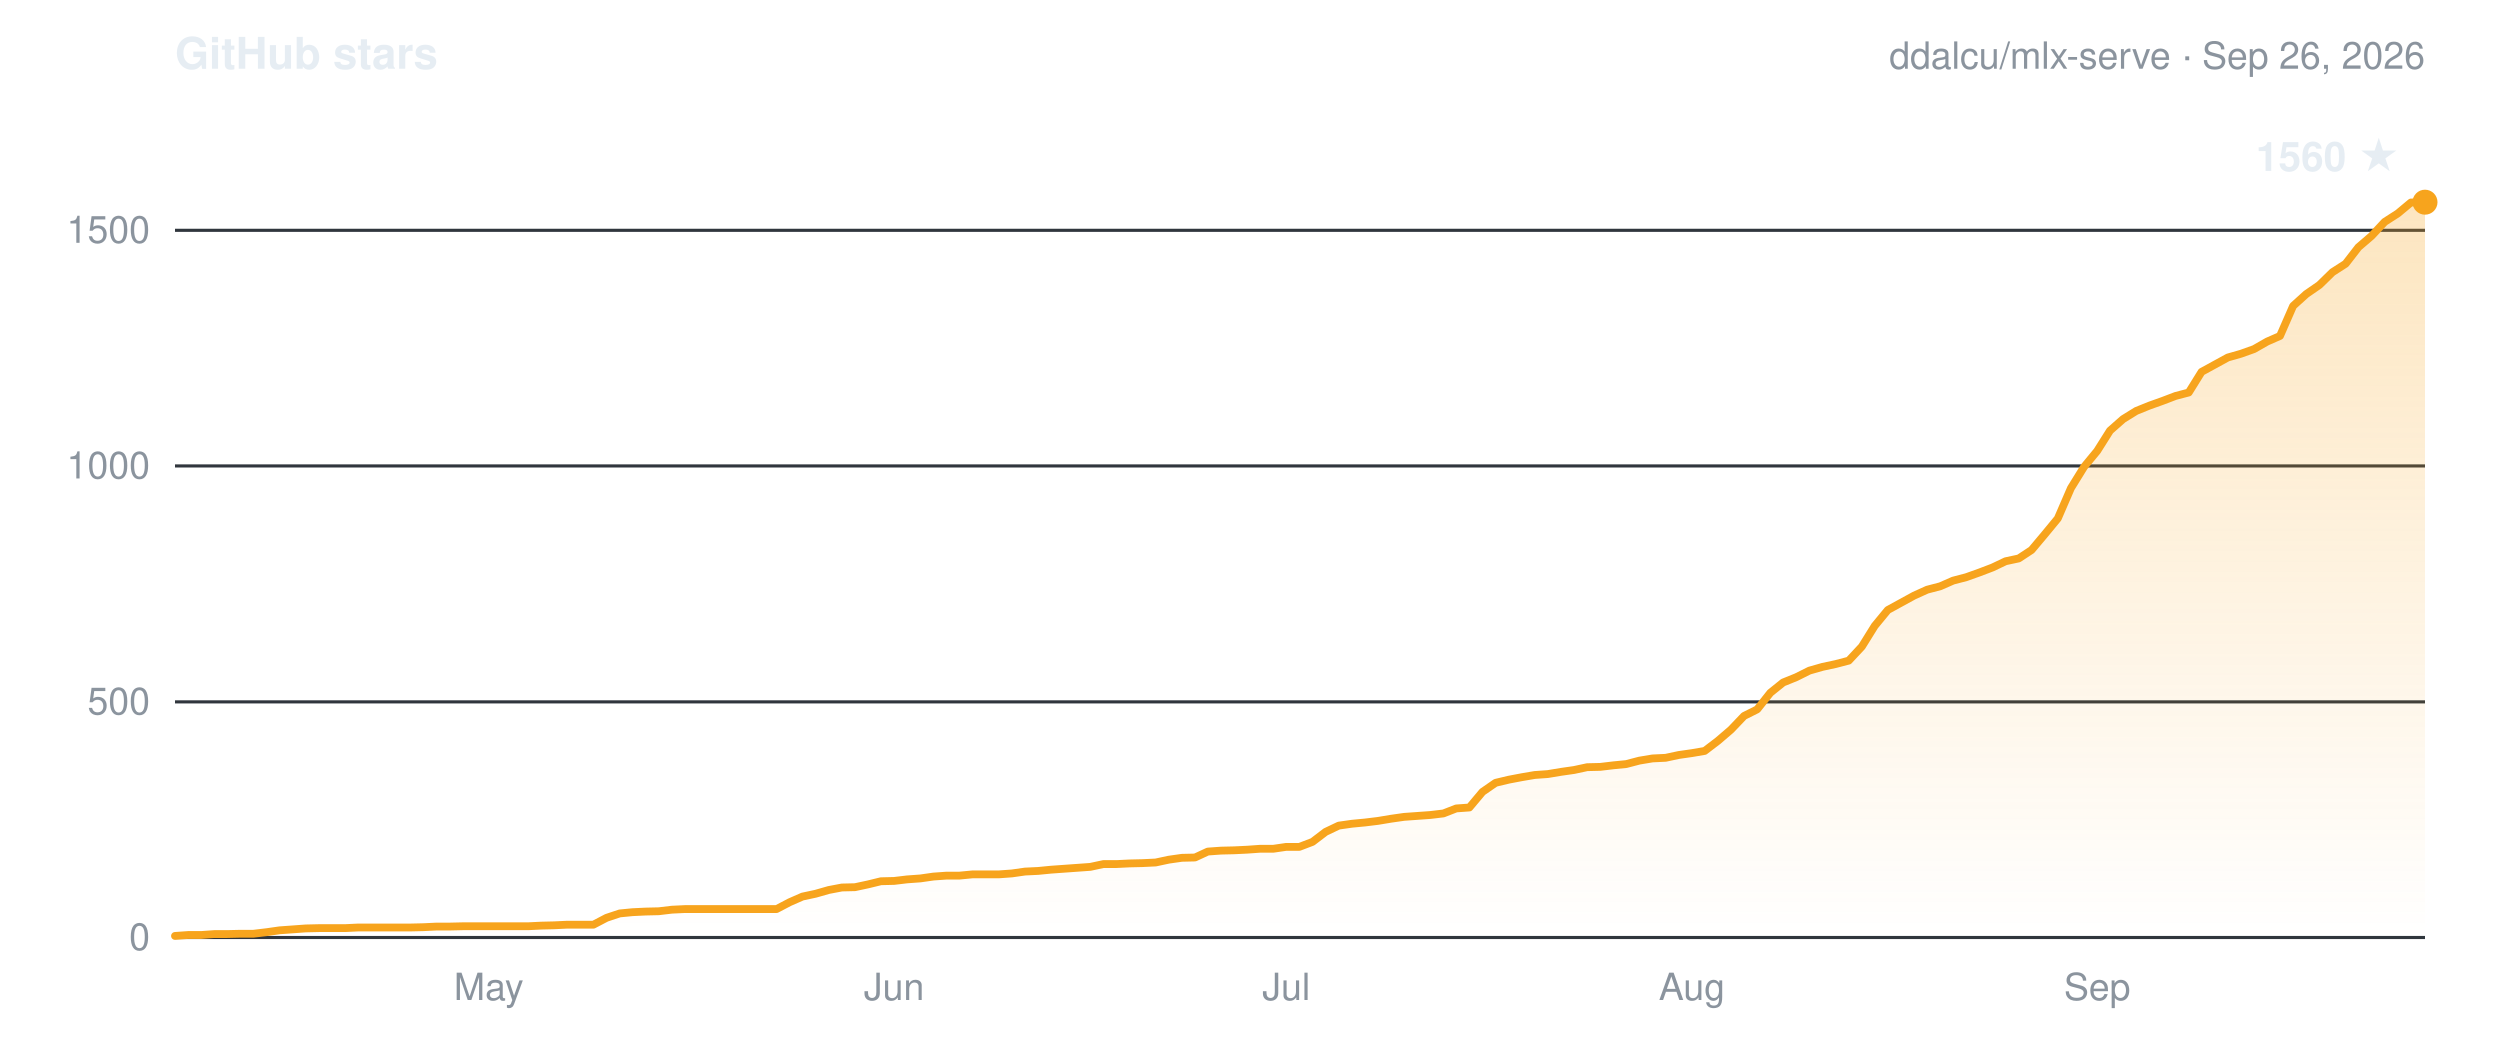
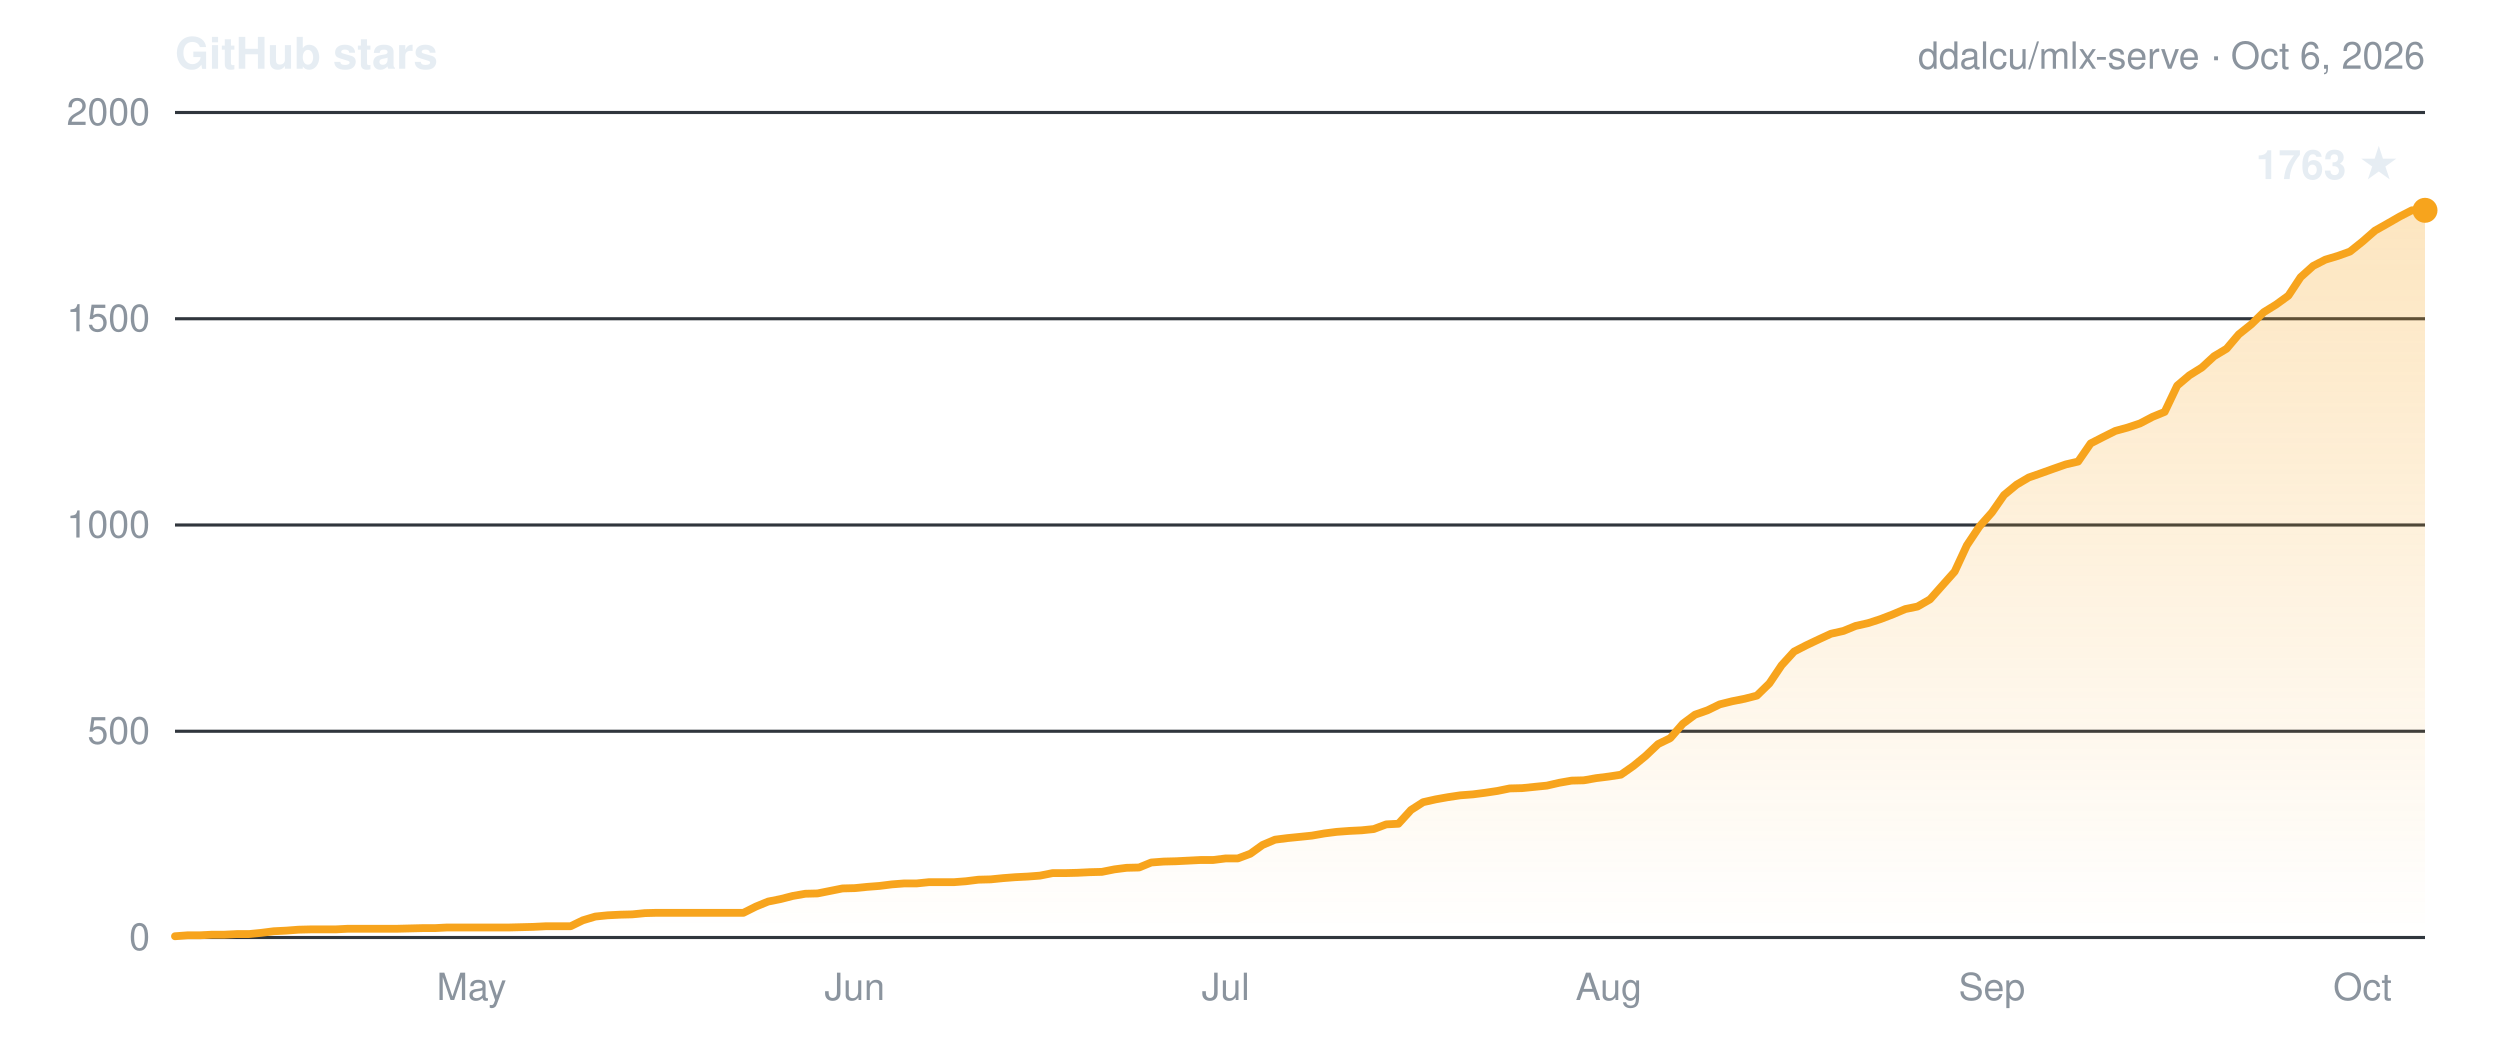
<svg xmlns="http://www.w3.org/2000/svg" viewBox="0 0 800 340" font-family="-apple-system,'Segoe UI',Helvetica,Arial,sans-serif">
  <defs>
    <linearGradient id="g" x1="0" y1="0" x2="0" y2="1">
      <stop offset="0" stop-color="#f7a41d" stop-opacity="0.28" />
      <stop offset="1" stop-color="#f7a41d" stop-opacity="0" />
    </linearGradient>
  </defs>
  <text x="56" y="22" font-size="14" font-weight="600" fill="#e6edf3">GitHub stars</text>
-   <text x="776" y="22" font-size="12" text-anchor="end" fill="#8b949e">ddalcu/mlx-serve · Sep 26, 2026</text>
+   <text x="776" y="22" font-size="12" text-anchor="end" fill="#8b949e">ddalcu/mlx-serve · Oct 6, 2026</text>
  <line x1="56" y1="300.0" x2="776" y2="300.0" stroke="#30363d" stroke-width="1" />
  <text x="48" y="304.0" font-size="12" text-anchor="end" fill="#8b949e">0</text>
-   <line x1="56" y1="224.6" x2="776" y2="224.6" stroke="#30363d" stroke-width="1" />
-   <text x="48" y="228.6" font-size="12" text-anchor="end" fill="#8b949e">500</text>
-   <line x1="56" y1="149.1" x2="776" y2="149.1" stroke="#30363d" stroke-width="1" />
-   <text x="48" y="153.1" font-size="12" text-anchor="end" fill="#8b949e">1000</text>
-   <line x1="56" y1="73.7" x2="776" y2="73.7" stroke="#30363d" stroke-width="1" />
-   <text x="48" y="77.7" font-size="12" text-anchor="end" fill="#8b949e">1500</text>
-   <text x="156.4" y="320" font-size="12" text-anchor="middle" fill="#8b949e">May</text>
-   <text x="286.1" y="320" font-size="12" text-anchor="middle" fill="#8b949e">Jun</text>
-   <text x="411.6" y="320" font-size="12" text-anchor="middle" fill="#8b949e">Jul</text>
-   <text x="541.4" y="320" font-size="12" text-anchor="middle" fill="#8b949e">Aug</text>
-   <text x="671.1" y="320" font-size="12" text-anchor="middle" fill="#8b949e">Sep</text>
-   <polygon points="56,300.0 56.0,299.5 60.2,299.2 64.4,299.2 68.6,298.9 72.7,298.9 76.9,298.8 81.1,298.8 85.3,298.3 89.5,297.7 93.7,297.4 97.8,297.1 102.0,297.0 106.2,297.0 110.4,297.0 114.6,296.8 118.8,296.8 122.9,296.8 127.1,296.8 131.3,296.8 135.5,296.7 139.7,296.5 143.9,296.5 148.1,296.4 152.2,296.4 156.4,296.4 160.6,296.4 164.8,296.4 169.0,296.4 173.2,296.2 177.3,296.1 181.5,295.9 185.7,295.9 189.9,295.9 194.1,293.7 198.3,292.3 202.4,291.9 206.6,291.7 210.8,291.6 215.0,291.1 219.2,290.9 223.4,290.9 227.5,290.9 231.7,290.9 235.9,290.9 240.1,290.9 244.3,290.9 248.5,290.9 252.7,288.7 256.8,286.9 261.0,286.0 265.2,284.8 269.4,284.0 273.6,283.9 277.8,283.0 281.9,282.0 286.1,281.9 290.3,281.4 294.5,281.1 298.7,280.5 302.9,280.2 307.0,280.2 311.2,279.8 315.4,279.8 319.6,279.8 323.8,279.5 328.0,278.9 332.2,278.7 336.3,278.3 340.5,278.0 344.7,277.7 348.9,277.4 353.1,276.5 357.3,276.5 361.4,276.3 365.6,276.2 369.8,276.0 374.0,275.1 378.2,274.5 382.4,274.4 386.5,272.5 390.7,272.2 394.9,272.1 399.1,271.9 403.3,271.6 407.5,271.6 411.6,271.0 415.8,271.0 420.0,269.4 424.2,266.2 428.4,264.2 432.6,263.6 436.8,263.2 440.9,262.7 445.1,262.0 449.3,261.4 453.5,261.1 457.7,260.8 461.9,260.3 466.0,258.7 470.2,258.4 474.4,253.4 478.6,250.5 482.8,249.5 487.0,248.7 491.1,248.0 495.3,247.7 499.5,247.0 503.7,246.4 507.9,245.5 512.1,245.4 516.3,244.9 520.4,244.5 524.6,243.4 528.8,242.7 533.0,242.5 537.2,241.6 541.4,241.0 545.5,240.3 549.7,237.1 553.9,233.5 558.1,229.1 562.3,227.0 566.5,221.7 570.6,218.4 574.8,216.7 579.0,214.6 583.2,213.4 587.4,212.5 591.6,211.4 595.8,206.9 599.9,200.3 604.1,195.2 608.3,192.9 612.5,190.6 616.7,188.7 620.9,187.6 625.0,185.8 629.2,184.7 633.4,183.2 637.6,181.6 641.8,179.6 646.0,178.7 650.1,176.0 654.3,171.0 658.5,165.9 662.7,156.2 666.9,149.4 671.1,144.3 675.2,137.8 679.4,134.1 683.6,131.5 687.8,129.8 692.0,128.3 696.2,126.7 700.4,125.6 704.5,119.0 708.7,116.7 712.9,114.4 717.1,113.2 721.3,111.7 725.5,109.3 729.6,107.5 733.8,97.9 738.0,94.1 742.2,91.2 746.4,87.1 750.6,84.4 754.7,79.1 758.9,75.5 763.1,71.0 767.3,68.3 771.5,64.8 776.0,64.7 776.0,300.0" fill="url(#g)" />
-   <polyline points="56.0,299.5 60.2,299.2 64.4,299.2 68.6,298.9 72.7,298.9 76.9,298.8 81.1,298.8 85.3,298.3 89.5,297.7 93.7,297.4 97.8,297.1 102.0,297.0 106.2,297.0 110.4,297.0 114.6,296.8 118.8,296.8 122.9,296.8 127.1,296.8 131.3,296.8 135.5,296.7 139.7,296.5 143.9,296.5 148.1,296.4 152.2,296.4 156.4,296.4 160.6,296.4 164.8,296.4 169.0,296.4 173.2,296.2 177.3,296.1 181.5,295.9 185.7,295.9 189.9,295.9 194.1,293.7 198.3,292.3 202.4,291.9 206.6,291.7 210.8,291.6 215.0,291.1 219.2,290.9 223.4,290.9 227.5,290.9 231.7,290.9 235.9,290.9 240.1,290.9 244.3,290.9 248.5,290.9 252.7,288.7 256.8,286.9 261.0,286.0 265.2,284.8 269.4,284.0 273.6,283.9 277.8,283.0 281.9,282.0 286.1,281.9 290.3,281.4 294.5,281.1 298.7,280.5 302.9,280.2 307.0,280.2 311.2,279.8 315.4,279.8 319.6,279.8 323.8,279.5 328.0,278.9 332.2,278.7 336.3,278.3 340.5,278.0 344.7,277.7 348.9,277.4 353.1,276.5 357.3,276.5 361.4,276.3 365.6,276.2 369.8,276.0 374.0,275.1 378.2,274.5 382.4,274.4 386.5,272.5 390.7,272.2 394.9,272.1 399.1,271.9 403.3,271.6 407.5,271.6 411.6,271.0 415.8,271.0 420.0,269.4 424.2,266.2 428.4,264.2 432.6,263.6 436.8,263.2 440.9,262.7 445.1,262.0 449.3,261.4 453.5,261.1 457.7,260.8 461.9,260.3 466.0,258.7 470.2,258.4 474.4,253.4 478.6,250.5 482.8,249.5 487.0,248.7 491.1,248.0 495.3,247.7 499.5,247.0 503.7,246.4 507.9,245.5 512.1,245.4 516.3,244.9 520.4,244.5 524.6,243.4 528.8,242.7 533.0,242.5 537.2,241.6 541.4,241.0 545.5,240.3 549.7,237.1 553.9,233.5 558.1,229.1 562.3,227.0 566.5,221.7 570.6,218.4 574.8,216.7 579.0,214.6 583.2,213.4 587.4,212.5 591.6,211.4 595.8,206.9 599.9,200.3 604.1,195.2 608.3,192.9 612.5,190.6 616.7,188.7 620.9,187.6 625.0,185.8 629.2,184.7 633.4,183.2 637.6,181.6 641.8,179.6 646.0,178.7 650.1,176.0 654.3,171.0 658.5,165.9 662.7,156.2 666.9,149.4 671.1,144.3 675.2,137.8 679.4,134.1 683.6,131.5 687.8,129.8 692.0,128.3 696.2,126.7 700.4,125.6 704.5,119.0 708.7,116.7 712.9,114.4 717.1,113.2 721.3,111.7 725.5,109.3 729.6,107.5 733.8,97.9 738.0,94.1 742.2,91.2 746.4,87.1 750.6,84.4 754.7,79.1 758.9,75.5 763.1,71.0 767.3,68.3 771.5,64.8 776.0,64.7" fill="none" stroke="#f7a41d" stroke-width="2.5" stroke-linejoin="round" stroke-linecap="round" />
-   <circle cx="776.0" cy="64.7" r="4" fill="#f7a41d" />
-   <text x="768.0" y="54.7" font-size="13" font-weight="600" text-anchor="end" fill="#e6edf3">1560 ★</text>
+   <line x1="56" y1="234.0" x2="776" y2="234.0" stroke="#30363d" stroke-width="1" />
+   <text x="48" y="238.0" font-size="12" text-anchor="end" fill="#8b949e">500</text>
+   <line x1="56" y1="168.0" x2="776" y2="168.0" stroke="#30363d" stroke-width="1" />
+   <text x="48" y="172.0" font-size="12" text-anchor="end" fill="#8b949e">1000</text>
+   <line x1="56" y1="102.0" x2="776" y2="102.0" stroke="#30363d" stroke-width="1" />
+   <text x="48" y="106.0" font-size="12" text-anchor="end" fill="#8b949e">1500</text>
+   <line x1="56" y1="36.0" x2="776" y2="36.0" stroke="#30363d" stroke-width="1" />
+   <text x="48" y="40.0" font-size="12" text-anchor="end" fill="#8b949e">2000</text>
+   <text x="150.9" y="320" font-size="12" text-anchor="middle" fill="#8b949e">May</text>
+   <text x="273.5" y="320" font-size="12" text-anchor="middle" fill="#8b949e">Jun</text>
+   <text x="392.2" y="320" font-size="12" text-anchor="middle" fill="#8b949e">Jul</text>
+   <text x="514.8" y="320" font-size="12" text-anchor="middle" fill="#8b949e">Aug</text>
+   <text x="637.4" y="320" font-size="12" text-anchor="middle" fill="#8b949e">Sep</text>
+   <text x="756.0" y="320" font-size="12" text-anchor="middle" fill="#8b949e">Oct</text>
+   <polygon points="56,300.0 56.0,299.6 60.0,299.3 63.9,299.3 67.9,299.1 71.8,299.1 75.8,298.9 79.7,298.9 83.7,298.5 87.6,298.0 91.6,297.8 95.5,297.5 99.5,297.4 103.5,297.4 107.4,297.4 111.4,297.2 115.3,297.2 119.3,297.2 123.2,297.2 127.2,297.2 131.1,297.1 135.1,297.0 139.1,297.0 143.0,296.8 147.0,296.8 150.9,296.8 154.9,296.8 158.8,296.8 162.8,296.8 166.7,296.7 170.7,296.6 174.6,296.4 178.6,296.4 182.6,296.4 186.5,294.5 190.5,293.3 194.4,292.9 198.4,292.7 202.3,292.6 206.3,292.2 210.2,292.1 214.2,292.1 218.1,292.1 222.1,292.1 226.1,292.1 230.0,292.1 234.0,292.1 237.9,292.1 241.9,290.1 245.8,288.5 249.8,287.7 253.7,286.7 257.7,286.0 261.6,285.9 265.6,285.1 269.6,284.3 273.5,284.2 277.5,283.8 281.4,283.5 285.4,283.0 289.3,282.7 293.3,282.7 297.2,282.3 301.2,282.3 305.2,282.3 309.1,282.0 313.1,281.5 317.0,281.4 321.0,281.0 324.9,280.7 328.9,280.5 332.8,280.2 336.8,279.4 340.7,279.4 344.7,279.3 348.7,279.1 352.6,279.0 356.6,278.2 360.5,277.7 364.5,277.6 368.4,276.0 372.4,275.7 376.3,275.6 380.3,275.4 384.2,275.2 388.2,275.2 392.2,274.7 396.1,274.7 400.1,273.2 404.0,270.4 408.0,268.7 411.9,268.2 415.9,267.8 419.8,267.4 423.8,266.7 427.7,266.2 431.7,265.9 435.7,265.7 439.6,265.3 443.6,263.8 447.5,263.6 451.5,259.2 455.4,256.7 459.4,255.8 463.3,255.1 467.3,254.5 471.3,254.2 475.2,253.7 479.2,253.1 483.1,252.3 487.1,252.2 491.0,251.8 495.0,251.4 498.9,250.5 502.9,249.8 506.8,249.7 510.8,249.0 514.8,248.5 518.7,247.9 522.7,245.1 526.6,241.9 530.6,238.1 534.5,236.2 538.5,231.6 542.4,228.7 546.4,227.3 550.3,225.4 554.3,224.4 558.3,223.6 562.2,222.6 566.2,218.7 570.1,212.9 574.1,208.5 578.0,206.5 582.0,204.6 585.9,202.8 589.9,201.9 593.8,200.3 597.8,199.4 601.8,198.1 605.7,196.6 609.7,194.9 613.6,194.1 617.6,191.8 621.5,187.4 625.5,182.9 629.4,174.5 633.4,168.5 637.4,164.0 641.3,158.4 645.3,155.1 649.2,152.8 653.2,151.4 657.1,150.0 661.1,148.6 665.0,147.7 669.0,141.9 672.9,139.9 676.9,137.9 680.9,136.8 684.8,135.5 688.8,133.4 692.7,131.8 696.7,123.4 700.6,120.1 704.6,117.6 708.5,114.0 712.5,111.6 716.4,107.0 720.4,103.8 724.4,99.9 728.3,97.5 732.3,94.6 736.2,88.7 740.2,85.1 744.1,83.1 748.1,81.9 752.0,80.5 756.0,77.3 760.0,73.8 763.9,71.6 767.9,69.3 771.8,67.3 776.0,67.3 776.0,300.0" fill="url(#g)" />
+   <polyline points="56.0,299.6 60.0,299.3 63.9,299.3 67.9,299.1 71.8,299.1 75.8,298.9 79.7,298.9 83.7,298.5 87.6,298.0 91.6,297.8 95.5,297.5 99.5,297.4 103.5,297.4 107.4,297.4 111.4,297.2 115.3,297.2 119.3,297.2 123.2,297.2 127.2,297.2 131.1,297.1 135.1,297.0 139.1,297.0 143.0,296.8 147.0,296.8 150.9,296.8 154.9,296.8 158.8,296.8 162.8,296.8 166.7,296.7 170.7,296.6 174.6,296.4 178.6,296.4 182.6,296.4 186.5,294.5 190.5,293.3 194.4,292.9 198.4,292.7 202.3,292.6 206.3,292.2 210.2,292.1 214.2,292.1 218.1,292.1 222.1,292.1 226.1,292.1 230.0,292.1 234.0,292.1 237.9,292.1 241.9,290.1 245.8,288.5 249.8,287.7 253.7,286.7 257.7,286.0 261.6,285.9 265.6,285.1 269.6,284.3 273.5,284.2 277.5,283.8 281.4,283.5 285.4,283.0 289.3,282.7 293.3,282.7 297.2,282.3 301.2,282.3 305.2,282.3 309.1,282.0 313.1,281.5 317.0,281.4 321.0,281.0 324.9,280.7 328.9,280.5 332.8,280.2 336.8,279.4 340.7,279.4 344.7,279.3 348.7,279.1 352.6,279.0 356.6,278.2 360.5,277.7 364.5,277.6 368.4,276.0 372.4,275.7 376.3,275.6 380.3,275.4 384.2,275.2 388.2,275.2 392.2,274.7 396.1,274.7 400.1,273.2 404.0,270.4 408.0,268.7 411.9,268.2 415.9,267.8 419.8,267.4 423.8,266.7 427.7,266.2 431.7,265.9 435.7,265.7 439.6,265.3 443.6,263.8 447.5,263.6 451.5,259.2 455.4,256.7 459.4,255.8 463.3,255.1 467.3,254.5 471.3,254.2 475.2,253.7 479.2,253.1 483.1,252.3 487.1,252.2 491.0,251.8 495.0,251.4 498.9,250.5 502.9,249.8 506.8,249.7 510.8,249.0 514.8,248.5 518.7,247.9 522.7,245.1 526.6,241.9 530.6,238.1 534.5,236.2 538.5,231.6 542.4,228.7 546.4,227.3 550.3,225.4 554.3,224.4 558.3,223.6 562.2,222.6 566.2,218.7 570.1,212.9 574.1,208.5 578.0,206.5 582.0,204.6 585.9,202.8 589.9,201.9 593.8,200.3 597.8,199.4 601.8,198.1 605.7,196.6 609.7,194.9 613.6,194.1 617.6,191.8 621.5,187.4 625.5,182.9 629.4,174.5 633.4,168.5 637.4,164.0 641.3,158.4 645.3,155.1 649.2,152.8 653.2,151.4 657.1,150.0 661.1,148.6 665.0,147.7 669.0,141.9 672.9,139.9 676.9,137.9 680.9,136.8 684.8,135.5 688.8,133.4 692.7,131.8 696.7,123.4 700.6,120.1 704.6,117.6 708.5,114.0 712.5,111.6 716.4,107.0 720.4,103.8 724.4,99.9 728.3,97.5 732.3,94.6 736.2,88.7 740.2,85.1 744.1,83.1 748.1,81.9 752.0,80.5 756.0,77.3 760.0,73.8 763.9,71.6 767.9,69.3 771.8,67.3 776.0,67.3" fill="none" stroke="#f7a41d" stroke-width="2.5" stroke-linejoin="round" stroke-linecap="round" />
+   <circle cx="776.0" cy="67.3" r="4" fill="#f7a41d" />
+   <text x="768.0" y="57.3" font-size="13" font-weight="600" text-anchor="end" fill="#e6edf3">1763 ★</text>
</svg>
